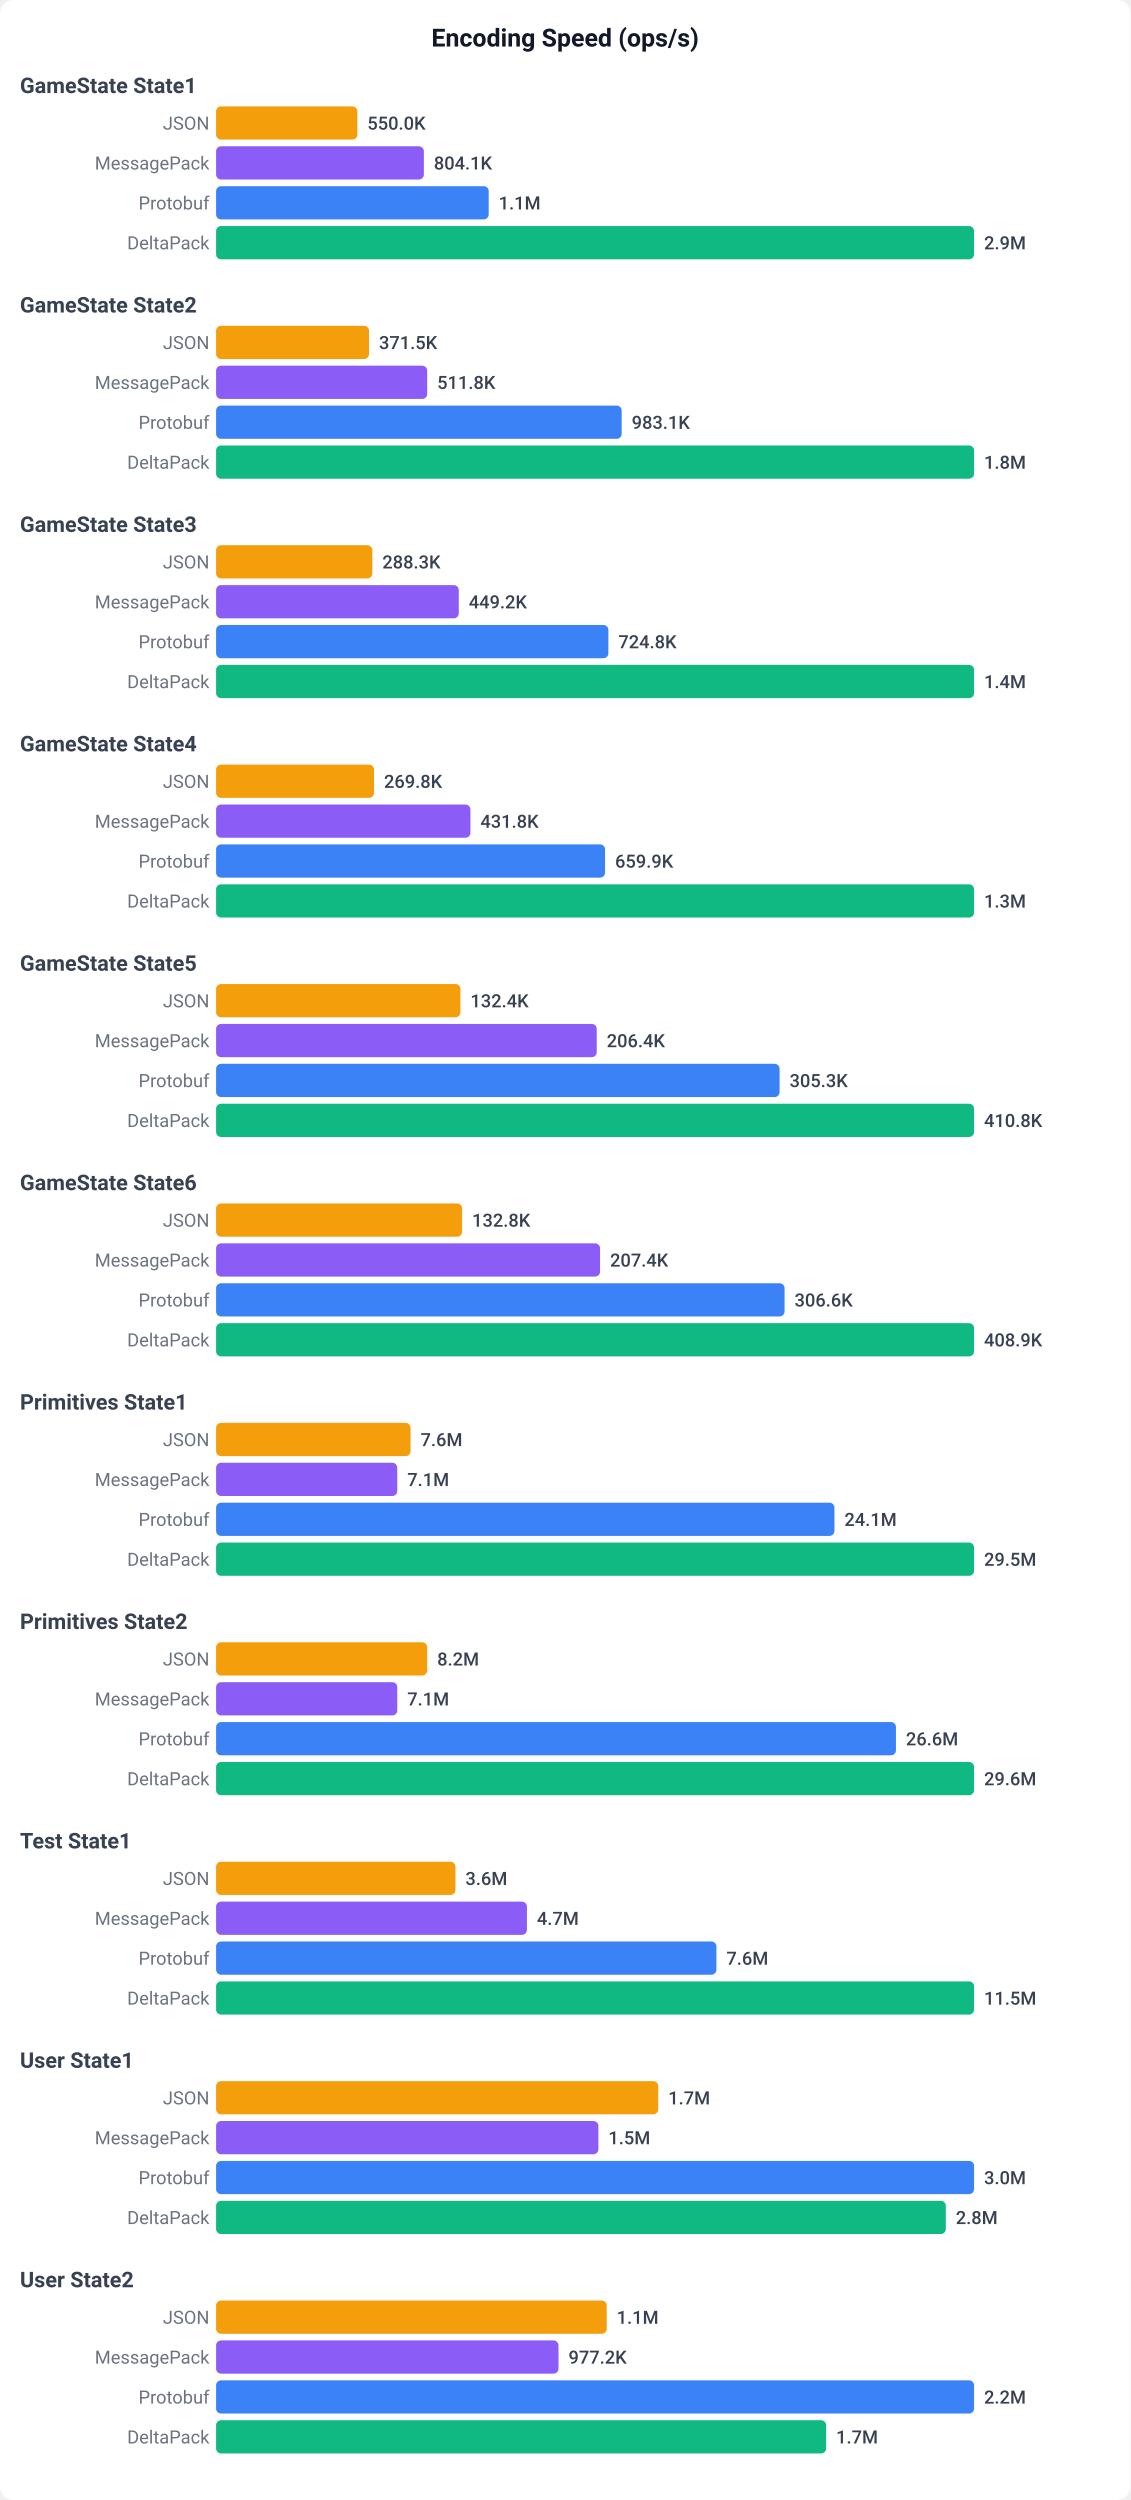
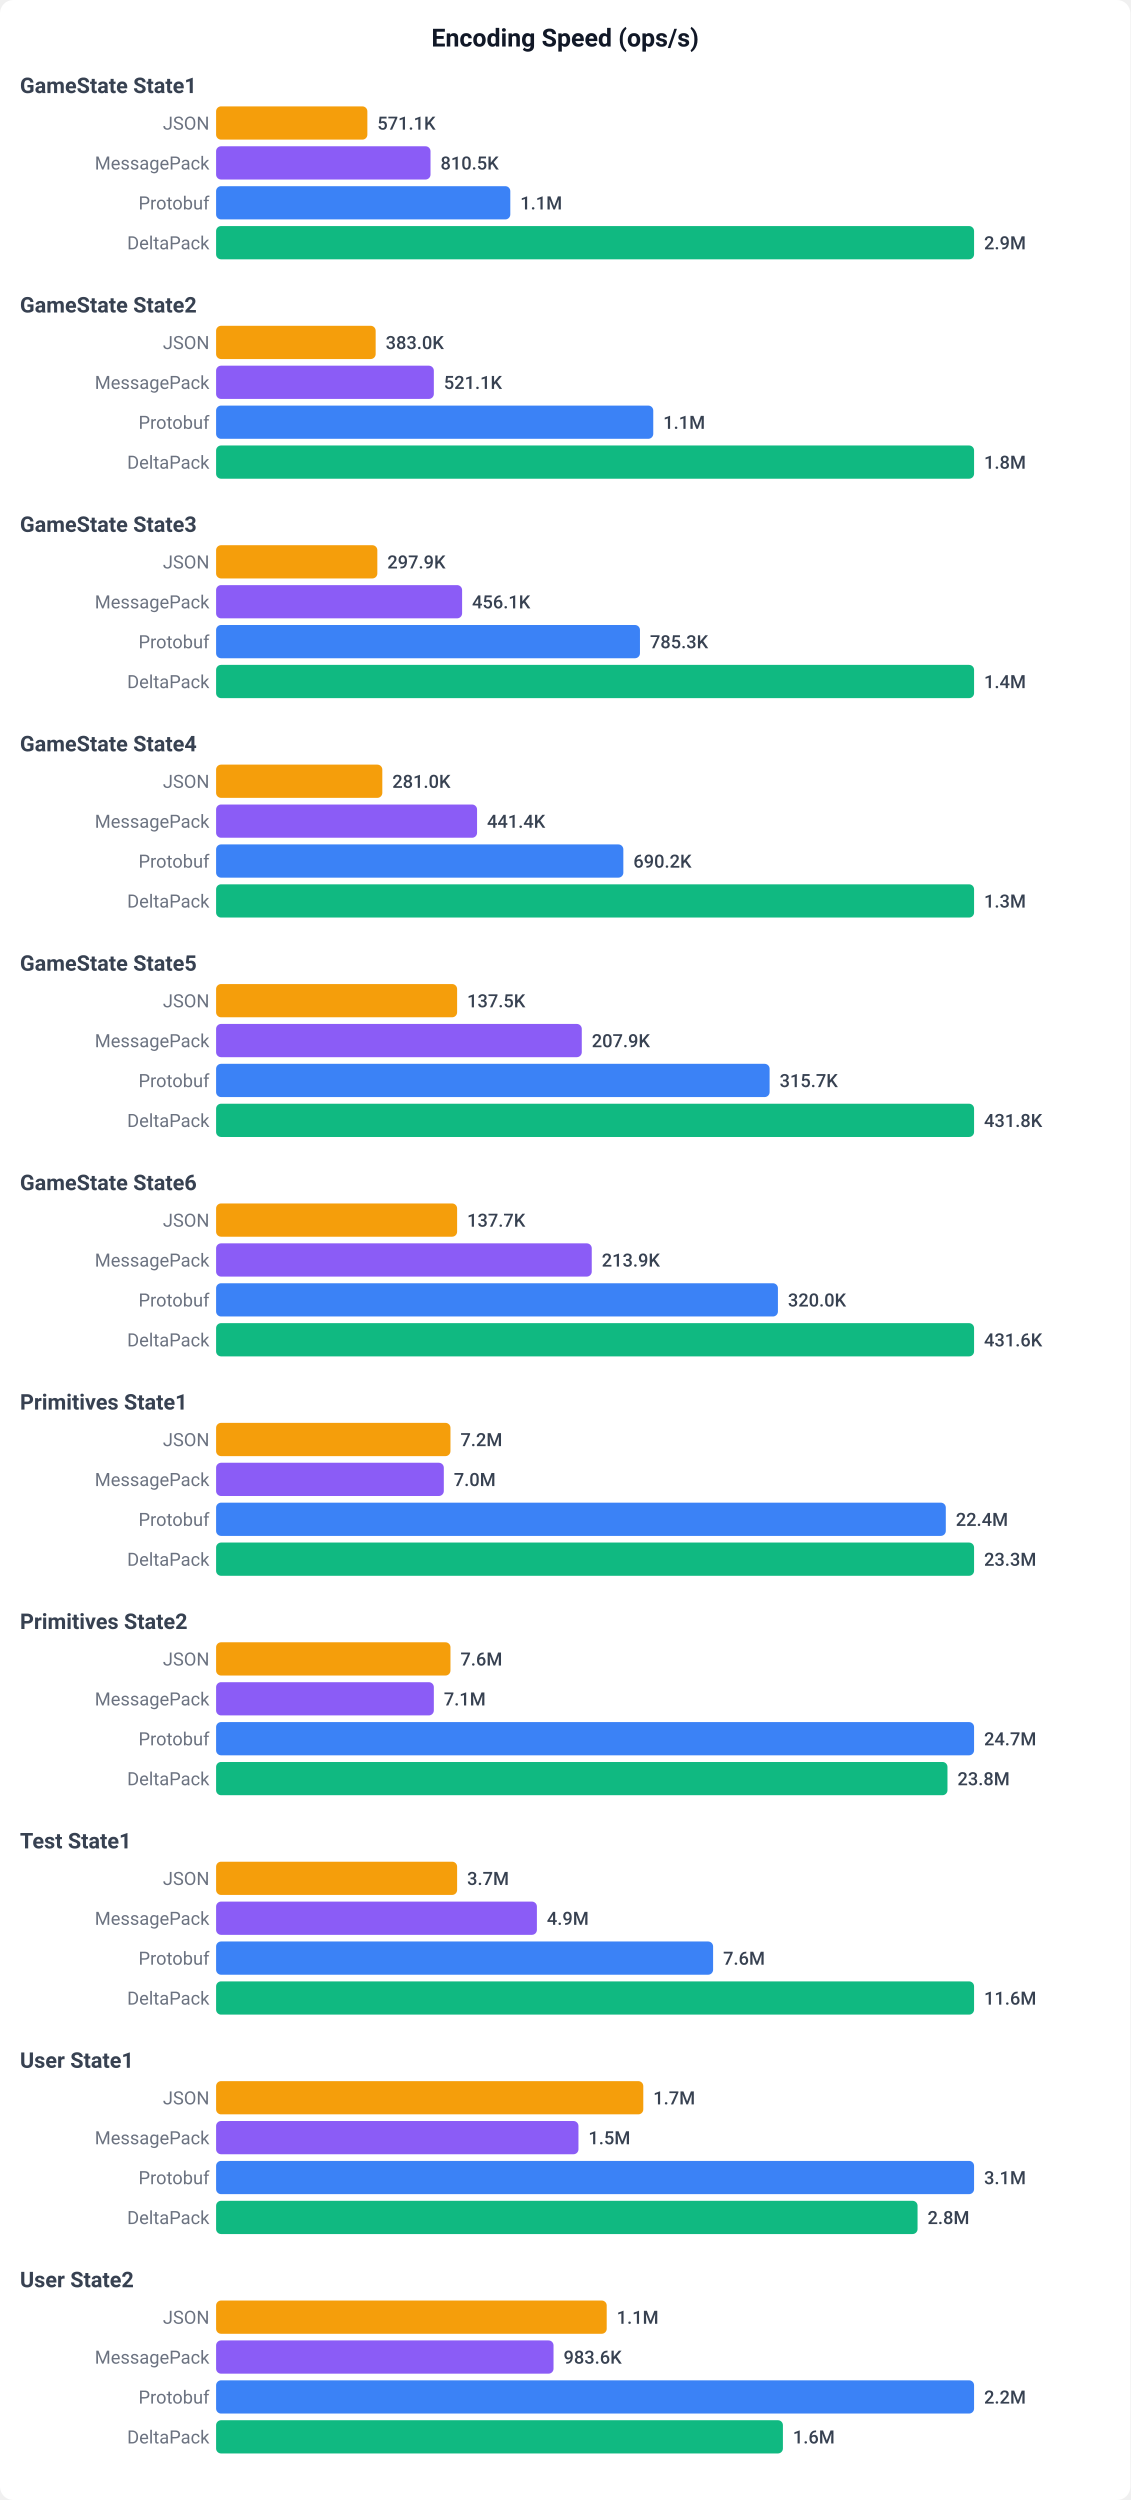
<svg xmlns="http://www.w3.org/2000/svg" width="680" height="1504" viewBox="0 0 680 1504">
  <style>
    text { font-family: -apple-system, BlinkMacSystemFont, "Segoe UI", Roboto, sans-serif; }
  </style>
  <rect width="680" height="1504" fill="white" rx="8" />
  <text x="340" y="28" text-anchor="middle" font-size="15" font-weight="bold" fill="#111827">Encoding Speed (ops/s)</text>
  <text x="12" y="56" font-size="13" font-weight="600" fill="#374151">GameState State1</text>
  <text x="126" y="78" text-anchor="end" font-size="11" fill="#6b7280">JSON</text>
-   <rect x="130" y="64" width="85" height="20" fill="#f59e0b" rx="3" />
-   <text x="221" y="78" font-size="11" fill="#374151" font-weight="500">550.0K</text>
+   <rect x="130" y="64" width="91" height="20" fill="#f59e0b" rx="3" />
+   <text x="227" y="78" font-size="11" fill="#374151" font-weight="500">571.1K</text>
  <text x="126" y="102" text-anchor="end" font-size="11" fill="#6b7280">MessagePack</text>
-   <rect x="130" y="88" width="125" height="20" fill="#8b5cf6" rx="3" />
-   <text x="261" y="102" font-size="11" fill="#374151" font-weight="500">804.1K</text>
+   <rect x="130" y="88" width="129" height="20" fill="#8b5cf6" rx="3" />
+   <text x="265" y="102" font-size="11" fill="#374151" font-weight="500">810.5K</text>
  <text x="126" y="126" text-anchor="end" font-size="11" fill="#6b7280">Protobuf</text>
-   <rect x="130" y="112" width="164" height="20" fill="#3b82f6" rx="3" />
-   <text x="300" y="126" font-size="11" fill="#374151" font-weight="500">1.1M</text>
+   <rect x="130" y="112" width="177" height="20" fill="#3b82f6" rx="3" />
+   <text x="313" y="126" font-size="11" fill="#374151" font-weight="500">1.1M</text>
  <text x="126" y="150" text-anchor="end" font-size="11" fill="#6b7280">DeltaPack</text>
  <rect x="130" y="136" width="456" height="20" fill="#10b981" rx="3" />
  <text x="592" y="150" font-size="11" fill="#374151" font-weight="500">2.9M</text>
  <text x="12" y="188" font-size="13" font-weight="600" fill="#374151">GameState State2</text>
  <text x="126" y="210" text-anchor="end" font-size="11" fill="#6b7280">JSON</text>
-   <rect x="130" y="196" width="92" height="20" fill="#f59e0b" rx="3" />
-   <text x="228" y="210" font-size="11" fill="#374151" font-weight="500">371.5K</text>
+   <rect x="130" y="196" width="96" height="20" fill="#f59e0b" rx="3" />
+   <text x="232" y="210" font-size="11" fill="#374151" font-weight="500">383.0K</text>
  <text x="126" y="234" text-anchor="end" font-size="11" fill="#6b7280">MessagePack</text>
-   <rect x="130" y="220" width="127" height="20" fill="#8b5cf6" rx="3" />
-   <text x="263" y="234" font-size="11" fill="#374151" font-weight="500">511.8K</text>
+   <rect x="130" y="220" width="131" height="20" fill="#8b5cf6" rx="3" />
+   <text x="267" y="234" font-size="11" fill="#374151" font-weight="500">521.1K</text>
  <text x="126" y="258" text-anchor="end" font-size="11" fill="#6b7280">Protobuf</text>
-   <rect x="130" y="244" width="244" height="20" fill="#3b82f6" rx="3" />
-   <text x="380" y="258" font-size="11" fill="#374151" font-weight="500">983.1K</text>
+   <rect x="130" y="244" width="263" height="20" fill="#3b82f6" rx="3" />
+   <text x="399" y="258" font-size="11" fill="#374151" font-weight="500">1.1M</text>
  <text x="126" y="282" text-anchor="end" font-size="11" fill="#6b7280">DeltaPack</text>
  <rect x="130" y="268" width="456" height="20" fill="#10b981" rx="3" />
  <text x="592" y="282" font-size="11" fill="#374151" font-weight="500">1.8M</text>
  <text x="12" y="320" font-size="13" font-weight="600" fill="#374151">GameState State3</text>
  <text x="126" y="342" text-anchor="end" font-size="11" fill="#6b7280">JSON</text>
-   <rect x="130" y="328" width="94" height="20" fill="#f59e0b" rx="3" />
-   <text x="230" y="342" font-size="11" fill="#374151" font-weight="500">288.3K</text>
+   <rect x="130" y="328" width="97" height="20" fill="#f59e0b" rx="3" />
+   <text x="233" y="342" font-size="11" fill="#374151" font-weight="500">297.9K</text>
  <text x="126" y="366" text-anchor="end" font-size="11" fill="#6b7280">MessagePack</text>
-   <rect x="130" y="352" width="146" height="20" fill="#8b5cf6" rx="3" />
-   <text x="282" y="366" font-size="11" fill="#374151" font-weight="500">449.2K</text>
+   <rect x="130" y="352" width="148" height="20" fill="#8b5cf6" rx="3" />
+   <text x="284" y="366" font-size="11" fill="#374151" font-weight="500">456.1K</text>
  <text x="126" y="390" text-anchor="end" font-size="11" fill="#6b7280">Protobuf</text>
-   <rect x="130" y="376" width="236" height="20" fill="#3b82f6" rx="3" />
-   <text x="372" y="390" font-size="11" fill="#374151" font-weight="500">724.8K</text>
+   <rect x="130" y="376" width="255" height="20" fill="#3b82f6" rx="3" />
+   <text x="391" y="390" font-size="11" fill="#374151" font-weight="500">785.3K</text>
  <text x="126" y="414" text-anchor="end" font-size="11" fill="#6b7280">DeltaPack</text>
  <rect x="130" y="400" width="456" height="20" fill="#10b981" rx="3" />
  <text x="592" y="414" font-size="11" fill="#374151" font-weight="500">1.4M</text>
  <text x="12" y="452" font-size="13" font-weight="600" fill="#374151">GameState State4</text>
  <text x="126" y="474" text-anchor="end" font-size="11" fill="#6b7280">JSON</text>
-   <rect x="130" y="460" width="95" height="20" fill="#f59e0b" rx="3" />
-   <text x="231" y="474" font-size="11" fill="#374151" font-weight="500">269.8K</text>
+   <rect x="130" y="460" width="100" height="20" fill="#f59e0b" rx="3" />
+   <text x="236" y="474" font-size="11" fill="#374151" font-weight="500">281.0K</text>
  <text x="126" y="498" text-anchor="end" font-size="11" fill="#6b7280">MessagePack</text>
-   <rect x="130" y="484" width="153" height="20" fill="#8b5cf6" rx="3" />
-   <text x="289" y="498" font-size="11" fill="#374151" font-weight="500">431.8K</text>
+   <rect x="130" y="484" width="157" height="20" fill="#8b5cf6" rx="3" />
+   <text x="293" y="498" font-size="11" fill="#374151" font-weight="500">441.4K</text>
  <text x="126" y="522" text-anchor="end" font-size="11" fill="#6b7280">Protobuf</text>
-   <rect x="130" y="508" width="234" height="20" fill="#3b82f6" rx="3" />
-   <text x="370" y="522" font-size="11" fill="#374151" font-weight="500">659.9K</text>
+   <rect x="130" y="508" width="245" height="20" fill="#3b82f6" rx="3" />
+   <text x="381" y="522" font-size="11" fill="#374151" font-weight="500">690.2K</text>
  <text x="126" y="546" text-anchor="end" font-size="11" fill="#6b7280">DeltaPack</text>
  <rect x="130" y="532" width="456" height="20" fill="#10b981" rx="3" />
  <text x="592" y="546" font-size="11" fill="#374151" font-weight="500">1.3M</text>
  <text x="12" y="584" font-size="13" font-weight="600" fill="#374151">GameState State5</text>
  <text x="126" y="606" text-anchor="end" font-size="11" fill="#6b7280">JSON</text>
-   <rect x="130" y="592" width="147" height="20" fill="#f59e0b" rx="3" />
-   <text x="283" y="606" font-size="11" fill="#374151" font-weight="500">132.4K</text>
+   <rect x="130" y="592" width="145" height="20" fill="#f59e0b" rx="3" />
+   <text x="281" y="606" font-size="11" fill="#374151" font-weight="500">137.5K</text>
  <text x="126" y="630" text-anchor="end" font-size="11" fill="#6b7280">MessagePack</text>
-   <rect x="130" y="616" width="229" height="20" fill="#8b5cf6" rx="3" />
-   <text x="365" y="630" font-size="11" fill="#374151" font-weight="500">206.4K</text>
+   <rect x="130" y="616" width="220" height="20" fill="#8b5cf6" rx="3" />
+   <text x="356" y="630" font-size="11" fill="#374151" font-weight="500">207.9K</text>
  <text x="126" y="654" text-anchor="end" font-size="11" fill="#6b7280">Protobuf</text>
-   <rect x="130" y="640" width="339" height="20" fill="#3b82f6" rx="3" />
-   <text x="475" y="654" font-size="11" fill="#374151" font-weight="500">305.3K</text>
+   <rect x="130" y="640" width="333" height="20" fill="#3b82f6" rx="3" />
+   <text x="469" y="654" font-size="11" fill="#374151" font-weight="500">315.7K</text>
  <text x="126" y="678" text-anchor="end" font-size="11" fill="#6b7280">DeltaPack</text>
  <rect x="130" y="664" width="456" height="20" fill="#10b981" rx="3" />
-   <text x="592" y="678" font-size="11" fill="#374151" font-weight="500">410.8K</text>
+   <text x="592" y="678" font-size="11" fill="#374151" font-weight="500">431.8K</text>
  <text x="12" y="716" font-size="13" font-weight="600" fill="#374151">GameState State6</text>
  <text x="126" y="738" text-anchor="end" font-size="11" fill="#6b7280">JSON</text>
-   <rect x="130" y="724" width="148" height="20" fill="#f59e0b" rx="3" />
-   <text x="284" y="738" font-size="11" fill="#374151" font-weight="500">132.8K</text>
+   <rect x="130" y="724" width="145" height="20" fill="#f59e0b" rx="3" />
+   <text x="281" y="738" font-size="11" fill="#374151" font-weight="500">137.7K</text>
  <text x="126" y="762" text-anchor="end" font-size="11" fill="#6b7280">MessagePack</text>
-   <rect x="130" y="748" width="231" height="20" fill="#8b5cf6" rx="3" />
-   <text x="367" y="762" font-size="11" fill="#374151" font-weight="500">207.4K</text>
+   <rect x="130" y="748" width="226" height="20" fill="#8b5cf6" rx="3" />
+   <text x="362" y="762" font-size="11" fill="#374151" font-weight="500">213.9K</text>
  <text x="126" y="786" text-anchor="end" font-size="11" fill="#6b7280">Protobuf</text>
-   <rect x="130" y="772" width="342" height="20" fill="#3b82f6" rx="3" />
-   <text x="478" y="786" font-size="11" fill="#374151" font-weight="500">306.6K</text>
+   <rect x="130" y="772" width="338" height="20" fill="#3b82f6" rx="3" />
+   <text x="474" y="786" font-size="11" fill="#374151" font-weight="500">320.0K</text>
  <text x="126" y="810" text-anchor="end" font-size="11" fill="#6b7280">DeltaPack</text>
  <rect x="130" y="796" width="456" height="20" fill="#10b981" rx="3" />
-   <text x="592" y="810" font-size="11" fill="#374151" font-weight="500">408.9K</text>
+   <text x="592" y="810" font-size="11" fill="#374151" font-weight="500">431.6K</text>
  <text x="12" y="848" font-size="13" font-weight="600" fill="#374151">Primitives State1</text>
  <text x="126" y="870" text-anchor="end" font-size="11" fill="#6b7280">JSON</text>
-   <rect x="130" y="856" width="117" height="20" fill="#f59e0b" rx="3" />
-   <text x="253" y="870" font-size="11" fill="#374151" font-weight="500">7.6M</text>
+   <rect x="130" y="856" width="141" height="20" fill="#f59e0b" rx="3" />
+   <text x="277" y="870" font-size="11" fill="#374151" font-weight="500">7.2M</text>
  <text x="126" y="894" text-anchor="end" font-size="11" fill="#6b7280">MessagePack</text>
-   <rect x="130" y="880" width="109" height="20" fill="#8b5cf6" rx="3" />
-   <text x="245" y="894" font-size="11" fill="#374151" font-weight="500">7.1M</text>
+   <rect x="130" y="880" width="137" height="20" fill="#8b5cf6" rx="3" />
+   <text x="273" y="894" font-size="11" fill="#374151" font-weight="500">7.0M</text>
  <text x="126" y="918" text-anchor="end" font-size="11" fill="#6b7280">Protobuf</text>
-   <rect x="130" y="904" width="372" height="20" fill="#3b82f6" rx="3" />
-   <text x="508" y="918" font-size="11" fill="#374151" font-weight="500">24.1M</text>
+   <rect x="130" y="904" width="439" height="20" fill="#3b82f6" rx="3" />
+   <text x="575" y="918" font-size="11" fill="#374151" font-weight="500">22.4M</text>
  <text x="126" y="942" text-anchor="end" font-size="11" fill="#6b7280">DeltaPack</text>
  <rect x="130" y="928" width="456" height="20" fill="#10b981" rx="3" />
-   <text x="592" y="942" font-size="11" fill="#374151" font-weight="500">29.5M</text>
+   <text x="592" y="942" font-size="11" fill="#374151" font-weight="500">23.3M</text>
  <text x="12" y="980" font-size="13" font-weight="600" fill="#374151">Primitives State2</text>
  <text x="126" y="1002" text-anchor="end" font-size="11" fill="#6b7280">JSON</text>
-   <rect x="130" y="988" width="127" height="20" fill="#f59e0b" rx="3" />
-   <text x="263" y="1002" font-size="11" fill="#374151" font-weight="500">8.2M</text>
+   <rect x="130" y="988" width="141" height="20" fill="#f59e0b" rx="3" />
+   <text x="277" y="1002" font-size="11" fill="#374151" font-weight="500">7.6M</text>
  <text x="126" y="1026" text-anchor="end" font-size="11" fill="#6b7280">MessagePack</text>
-   <rect x="130" y="1012" width="109" height="20" fill="#8b5cf6" rx="3" />
-   <text x="245" y="1026" font-size="11" fill="#374151" font-weight="500">7.1M</text>
+   <rect x="130" y="1012" width="131" height="20" fill="#8b5cf6" rx="3" />
+   <text x="267" y="1026" font-size="11" fill="#374151" font-weight="500">7.1M</text>
  <text x="126" y="1050" text-anchor="end" font-size="11" fill="#6b7280">Protobuf</text>
-   <rect x="130" y="1036" width="409" height="20" fill="#3b82f6" rx="3" />
-   <text x="545" y="1050" font-size="11" fill="#374151" font-weight="500">26.6M</text>
+   <rect x="130" y="1036" width="456" height="20" fill="#3b82f6" rx="3" />
+   <text x="592" y="1050" font-size="11" fill="#374151" font-weight="500">24.7M</text>
  <text x="126" y="1074" text-anchor="end" font-size="11" fill="#6b7280">DeltaPack</text>
-   <rect x="130" y="1060" width="456" height="20" fill="#10b981" rx="3" />
-   <text x="592" y="1074" font-size="11" fill="#374151" font-weight="500">29.6M</text>
+   <rect x="130" y="1060" width="440" height="20" fill="#10b981" rx="3" />
+   <text x="576" y="1074" font-size="11" fill="#374151" font-weight="500">23.8M</text>
  <text x="12" y="1112" font-size="13" font-weight="600" fill="#374151">Test State1</text>
  <text x="126" y="1134" text-anchor="end" font-size="11" fill="#6b7280">JSON</text>
-   <rect x="130" y="1120" width="144" height="20" fill="#f59e0b" rx="3" />
-   <text x="280" y="1134" font-size="11" fill="#374151" font-weight="500">3.6M</text>
+   <rect x="130" y="1120" width="145" height="20" fill="#f59e0b" rx="3" />
+   <text x="281" y="1134" font-size="11" fill="#374151" font-weight="500">3.7M</text>
  <text x="126" y="1158" text-anchor="end" font-size="11" fill="#6b7280">MessagePack</text>
-   <rect x="130" y="1144" width="187" height="20" fill="#8b5cf6" rx="3" />
-   <text x="323" y="1158" font-size="11" fill="#374151" font-weight="500">4.7M</text>
+   <rect x="130" y="1144" width="193" height="20" fill="#8b5cf6" rx="3" />
+   <text x="329" y="1158" font-size="11" fill="#374151" font-weight="500">4.9M</text>
  <text x="126" y="1182" text-anchor="end" font-size="11" fill="#6b7280">Protobuf</text>
-   <rect x="130" y="1168" width="301" height="20" fill="#3b82f6" rx="3" />
-   <text x="437" y="1182" font-size="11" fill="#374151" font-weight="500">7.6M</text>
+   <rect x="130" y="1168" width="299" height="20" fill="#3b82f6" rx="3" />
+   <text x="435" y="1182" font-size="11" fill="#374151" font-weight="500">7.6M</text>
  <text x="126" y="1206" text-anchor="end" font-size="11" fill="#6b7280">DeltaPack</text>
  <rect x="130" y="1192" width="456" height="20" fill="#10b981" rx="3" />
-   <text x="592" y="1206" font-size="11" fill="#374151" font-weight="500">11.5M</text>
+   <text x="592" y="1206" font-size="11" fill="#374151" font-weight="500">11.6M</text>
  <text x="12" y="1244" font-size="13" font-weight="600" fill="#374151">User State1</text>
  <text x="126" y="1266" text-anchor="end" font-size="11" fill="#6b7280">JSON</text>
-   <rect x="130" y="1252" width="266" height="20" fill="#f59e0b" rx="3" />
-   <text x="402" y="1266" font-size="11" fill="#374151" font-weight="500">1.7M</text>
+   <rect x="130" y="1252" width="257" height="20" fill="#f59e0b" rx="3" />
+   <text x="393" y="1266" font-size="11" fill="#374151" font-weight="500">1.7M</text>
  <text x="126" y="1290" text-anchor="end" font-size="11" fill="#6b7280">MessagePack</text>
-   <rect x="130" y="1276" width="230" height="20" fill="#8b5cf6" rx="3" />
-   <text x="366" y="1290" font-size="11" fill="#374151" font-weight="500">1.5M</text>
+   <rect x="130" y="1276" width="218" height="20" fill="#8b5cf6" rx="3" />
+   <text x="354" y="1290" font-size="11" fill="#374151" font-weight="500">1.5M</text>
  <text x="126" y="1314" text-anchor="end" font-size="11" fill="#6b7280">Protobuf</text>
  <rect x="130" y="1300" width="456" height="20" fill="#3b82f6" rx="3" />
-   <text x="592" y="1314" font-size="11" fill="#374151" font-weight="500">3.0M</text>
+   <text x="592" y="1314" font-size="11" fill="#374151" font-weight="500">3.1M</text>
  <text x="126" y="1338" text-anchor="end" font-size="11" fill="#6b7280">DeltaPack</text>
-   <rect x="130" y="1324" width="439" height="20" fill="#10b981" rx="3" />
-   <text x="575" y="1338" font-size="11" fill="#374151" font-weight="500">2.8M</text>
+   <rect x="130" y="1324" width="422" height="20" fill="#10b981" rx="3" />
+   <text x="558" y="1338" font-size="11" fill="#374151" font-weight="500">2.8M</text>
  <text x="12" y="1376" font-size="13" font-weight="600" fill="#374151">User State2</text>
  <text x="126" y="1398" text-anchor="end" font-size="11" fill="#6b7280">JSON</text>
  <rect x="130" y="1384" width="235" height="20" fill="#f59e0b" rx="3" />
  <text x="371" y="1398" font-size="11" fill="#374151" font-weight="500">1.1M</text>
  <text x="126" y="1422" text-anchor="end" font-size="11" fill="#6b7280">MessagePack</text>
-   <rect x="130" y="1408" width="206" height="20" fill="#8b5cf6" rx="3" />
-   <text x="342" y="1422" font-size="11" fill="#374151" font-weight="500">977.2K</text>
+   <rect x="130" y="1408" width="203" height="20" fill="#8b5cf6" rx="3" />
+   <text x="339" y="1422" font-size="11" fill="#374151" font-weight="500">983.6K</text>
  <text x="126" y="1446" text-anchor="end" font-size="11" fill="#6b7280">Protobuf</text>
  <rect x="130" y="1432" width="456" height="20" fill="#3b82f6" rx="3" />
  <text x="592" y="1446" font-size="11" fill="#374151" font-weight="500">2.2M</text>
  <text x="126" y="1470" text-anchor="end" font-size="11" fill="#6b7280">DeltaPack</text>
-   <rect x="130" y="1456" width="367" height="20" fill="#10b981" rx="3" />
-   <text x="503" y="1470" font-size="11" fill="#374151" font-weight="500">1.7M</text>
+   <rect x="130" y="1456" width="341" height="20" fill="#10b981" rx="3" />
+   <text x="477" y="1470" font-size="11" fill="#374151" font-weight="500">1.6M</text>
</svg>
